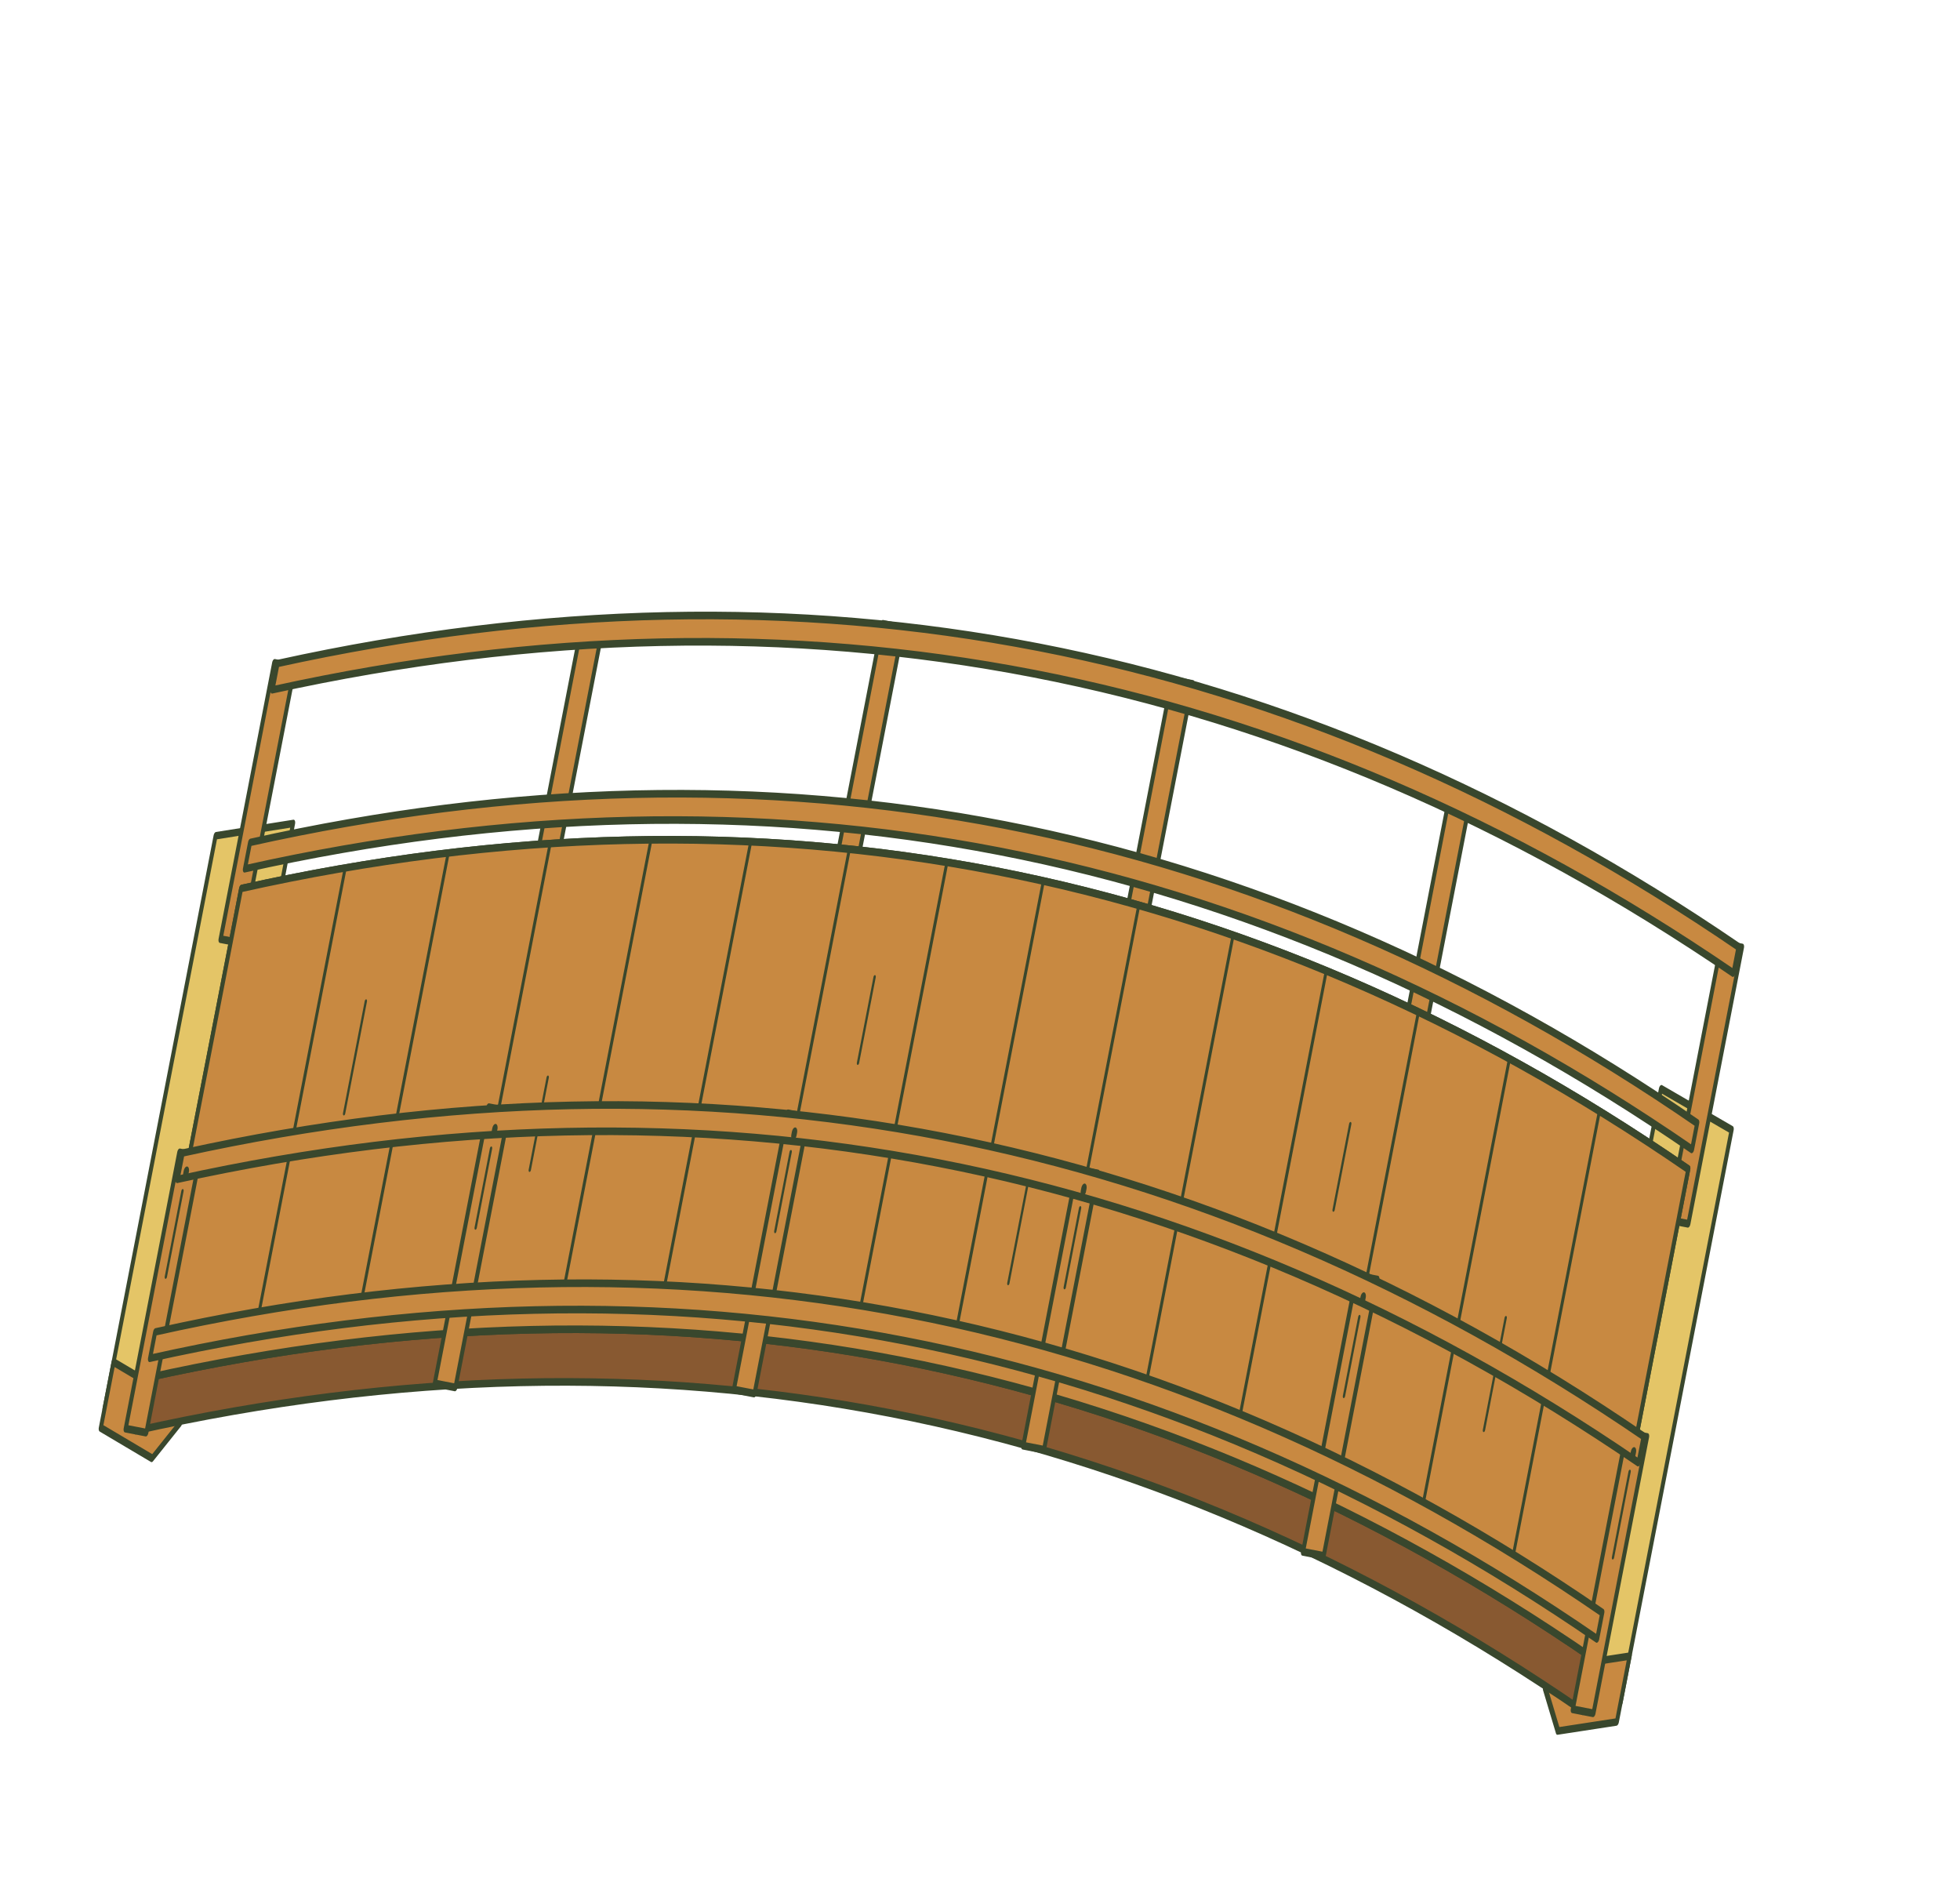
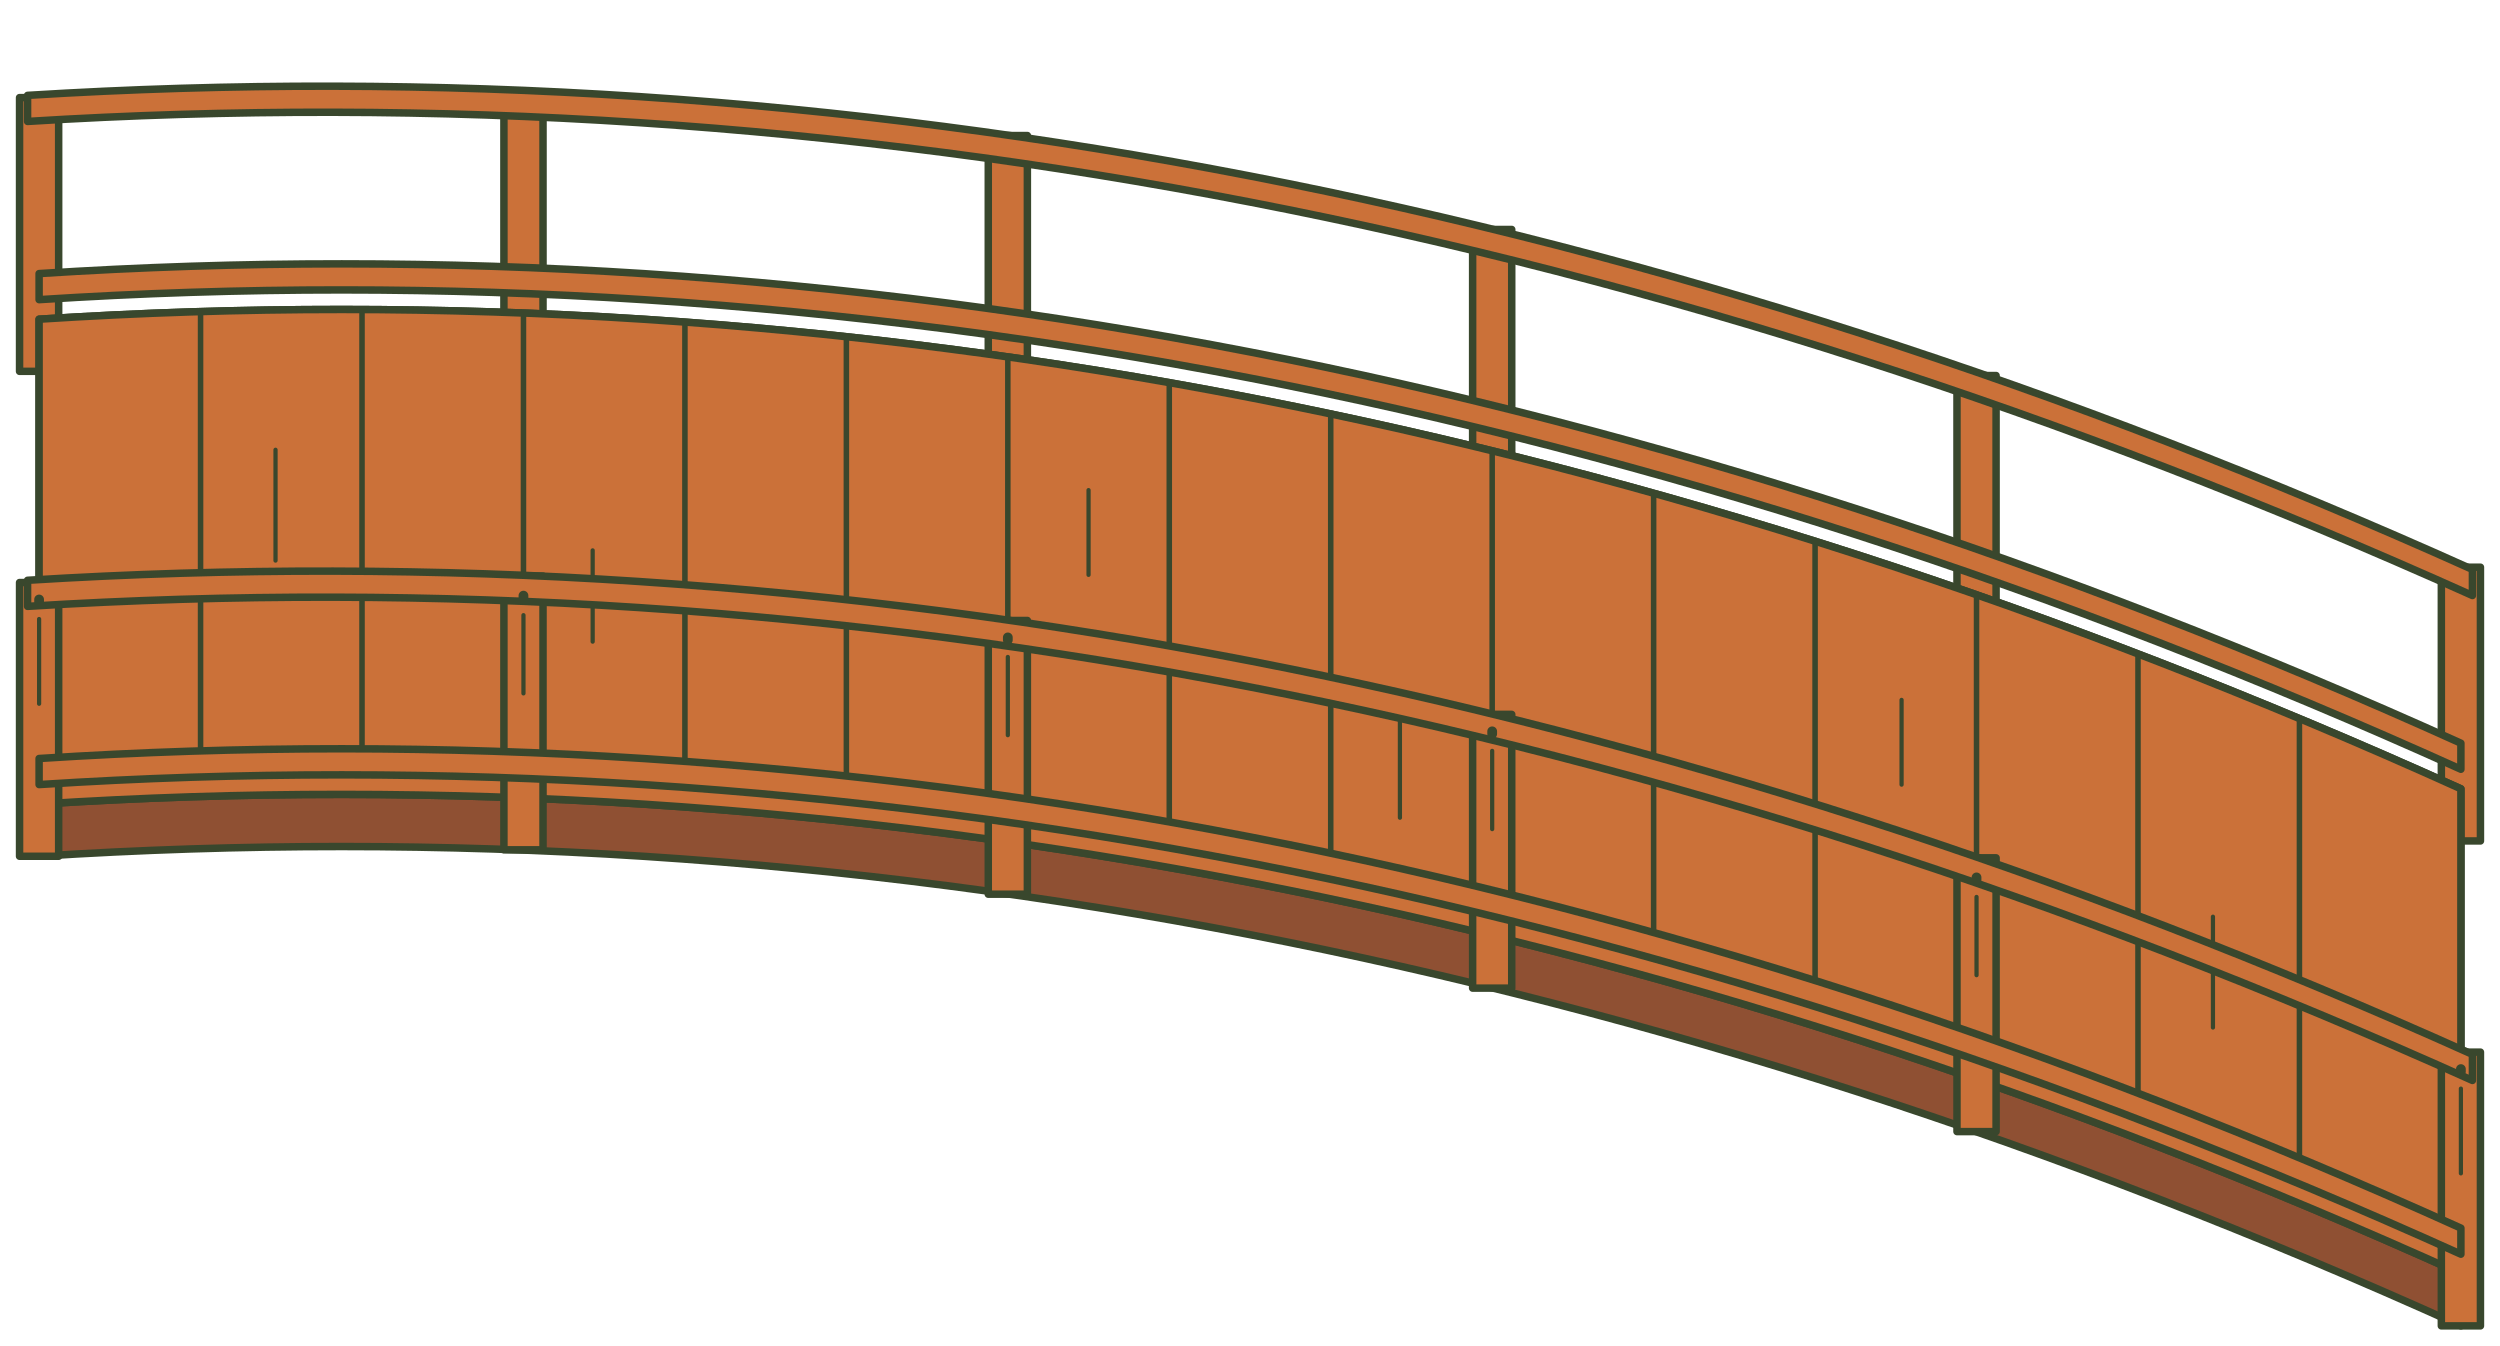
- <svg xmlns="http://www.w3.org/2000/svg" width="503.249" height="487.696" viewBox="1096.8 1684.778 503.249 487.696">
-   <g transform="matrix(0.8846823 0.171548 -0.3275068 1.68897 1175.402 1684.778)">
-     <g stroke="#39472d" stroke-width="1.15" stroke-linejoin="round" stroke-linecap="round">
-       <path fill="#e4c567" d="M20 125 L41 121 L42 209 L36 215 L20 212 Z M438 121 L460 125 L460 212 L444 215 L438 209 Z" />
-       <path fill="#c88941" d="M20 205 L36 208 L42 203 L42 212 L36 218 L20 215 Z M438 203 L444 208 L460 205 L460 215 L444 218 L438 212 Z" />
-       <g fill="#c88941">
-         <path d="M27 98 L33 98 L33 140 L27 140 Z M111 83 L117 83 L117 125 L111 125 Z M195 75 L201 75 L201 117 L195 117 Z M279 75 L285 75 L285 117 L279 117 Z M363 83 L369 83 L369 125 L363 125 Z M447 98 L453 98 L453 140 L447 140 Z" />
-         <path d="M30 125 Q240 77 450 125 L450 129 Q240 81 30 129 Z" />
-         <path d="M28 98 Q240 50 452 98 L452 102 Q240 54 28 102 Z" />
-       </g>
-       <path fill="#885931" d="M30 132 Q240 84 450 132 L450 214 Q240 166 30 214 Z" />
-       <path fill="#c88941" d="M30 132 Q240 84 450 132 L450 206.4 Q240 158.4 30 206.4 Z" />
-       <path fill="none" stroke-width=".85" d="M58 126 L58 200.4 M86 120.9 L86 195.3 M114 116.6 L114 191 M142 113.2 L142 187.6 M170 110.7 L170 185.1 M198 109 L198 183.4 M226 108.1 L226 182.5 M254 108.1 L254 182.5 M282 109 L282 183.4 M310 110.7 L310 185.1 M338 113.2 L338 187.6 M366 116.6 L366 191 M394 120.9 L394 195.3 M422 126 L422 200.4" />
-       <path fill="none" stroke-width=".65" d="M71 145 L71 162 M126 151 L126 165 M212 127 L212 140 M266 153 L266 168 M353 135 L353 148 M407 159 L407 176" />
-       <path fill="#885931" d="M30 206.4 Q240 158.4 450 206.4 L450 214.4 Q240 166.4 30 214.4 Z" />
-       <path fill="#c88941" d="M30 202.4 Q240 154.4 450 202.4 L450 206.4 Q240 158.4 30 206.4 Z" />
-       <g fill="#c88941">
-         <path d="M27 172.4 L33 172.4 L33 214.4 L27 214.4 Z M111 157 L117 157 L117 199 L111 199 Z M195 149.4 L201 149.4 L201 191.4 L195 191.4 Z M279 149.4 L285 149.4 L285 191.4 L279 191.4 Z M363 157 L369 157 L369 199 L363 199 Z M447 172.4 L453 172.4 L453 214.4 L447 214.4 Z" />
-         <path d="M30 199.4 Q240 151.4 450 199.4 L450 203.4 Q240 155.4 30 203.4 Z" />
-         <path d="M28 172.4 Q240 124.4 452 172.4 L452 176.4 Q240 128.4 28 176.4 Z" />
-       </g>
-       <path fill="none" stroke-width=".65" d="M30 178 L30 191 M114 163 L114 175 M198 155 L198 167 M282 155 L282 167 M366 163 L366 175 M450 178 L450 191" />
-       <path fill="none" stroke-width="1.5" d="M30 175 L30 175.4 M114 160 L114 160.4 M198 152 L198 152.4 M282 152 L282 152.4 M366 160 L366 160.4 M450 175 L450 175.4" />
+ <svg xmlns="http://www.w3.org/2000/svg" width="383.567" height="206.425" viewBox="24 83.025 383.567 206.425" data-home-source="/pixi-art/home-expansion-c/bridges/bridge-ew.svg">
+   <g stroke="#39472d" stroke-width="1.15" stroke-linejoin="round" stroke-linecap="round">
+     <g fill="#CB7139">
+       <path d="M27 98 L33 98 L33 140 L27 140 Z M101.313 97.41 L107.313 97.41 L107.313 139.41 L101.313 139.41 Z M175.627 103.82 L181.627 103.82 L181.627 145.82 L175.627 145.82 Z M249.94 118.23 L255.94 118.23 L255.94 160.23 L249.94 160.23 Z M324.253 140.64 L330.253 140.64 L330.253 182.64 L324.253 182.64 Z M398.567 170.05 L404.567 170.05 L404.567 212.05 L398.567 212.05 Z" data-home-path="2" />
+       <path d="M30 125 Q215.783 113.025 401.567 197.05 L401.567 201.05 Q215.783 117.025 30 129 Z" data-home-path="3" />
+       <path d="M28.231 97.657 Q215.783 86.025 403.336 170.393 L403.336 174.393 Q215.783 90.025 28.231 101.657 Z" data-home-path="4" />
    </g>
+     <path fill="#8F5033" d="M30 132 Q215.783 120.025 401.567 204.05 L401.567 286.05 Q215.783 202.025 30 214 Z" data-home-path="5" />
+     <path fill="#CB7139" d="M30 132 Q215.783 120.025 401.567 204.05 L401.567 278.45 Q215.783 194.425 30 206.4 Z" data-home-path="6" />
+     <path fill="none" stroke-width=".85" d="M54.771 130.803 L54.771 205.203 M79.542 130.507 L79.542 204.907 M104.313 131.01 L104.313 205.41 M129.084 132.413 L129.084 206.813 M153.856 134.717 L153.856 209.117 M178.627 137.82 L178.627 212.22 M203.398 141.723 L203.398 216.123 M228.169 146.527 L228.169 220.927 M252.94 152.23 L252.94 226.63 M277.711 158.733 L277.711 233.133 M302.482 166.037 L302.482 240.437 M327.253 174.24 L327.253 248.64 M352.024 183.343 L352.024 257.743 M376.795 193.247 L376.795 267.647" data-home-path="7" />
+     <path fill="none" stroke-width=".65" d="M66.272 152.033 L66.272 169.033 M114.93 167.469 L114.93 181.469 M191.012 158.222 L191.012 171.222 M238.785 193.485 L238.785 208.485 M315.752 190.41 L315.752 203.41 M363.525 223.674 L363.525 240.674" data-home-path="8" />
+     <path fill="#8F5033" d="M30 206.4 Q215.783 194.425 401.567 278.45 L401.567 286.45 Q215.783 202.425 30 214.4 Z" data-home-path="9" />
+     <path fill="#CB7139" d="M30 202.4 Q215.783 190.425 401.567 274.45 L401.567 278.45 Q215.783 194.425 30 206.4 Z" data-home-path="10" />
+     <g fill="#CB7139">
+       <path d="M27 172.4 L33 172.4 L33 214.4 L27 214.4 Z M101.313 171.41 L107.313 171.41 L107.313 213.41 L101.313 213.41 Z M175.627 178.22 L181.627 178.22 L181.627 220.22 L175.627 220.22 Z M249.94 192.63 L255.94 192.63 L255.94 234.63 L249.94 234.63 Z M324.253 214.64 L330.253 214.64 L330.253 256.64 L324.253 256.64 Z M398.567 244.45 L404.567 244.45 L404.567 286.45 L398.567 286.45 Z" data-home-path="11" />
+       <path d="M30 199.4 Q215.783 187.425 401.567 271.45 L401.567 275.45 Q215.783 191.425 30 203.4 Z" data-home-path="12" />
+       <path d="M28.231 172.057 Q215.783 160.425 403.336 244.793 L403.336 248.793 Q215.783 164.425 28.231 176.057 Z" data-home-path="13" />
+     </g>
+     <path fill="none" stroke-width=".65" d="M30 178 L30 191 M104.313 177.41 L104.313 189.41 M178.627 183.82 L178.627 195.82 M252.94 198.23 L252.94 210.23 M327.253 220.64 L327.253 232.64 M401.567 250.05 L401.567 263.05" data-home-path="14" />
+     <path fill="none" stroke-width="1.5" d="M30 175 L30 175.4 M104.313 174.41 L104.313 174.81 M178.627 180.82 L178.627 181.22 M252.94 195.23 L252.94 195.63 M327.253 217.64 L327.253 218.04 M401.567 247.05 L401.567 247.45" data-home-path="15" />
  </g>
</svg>
